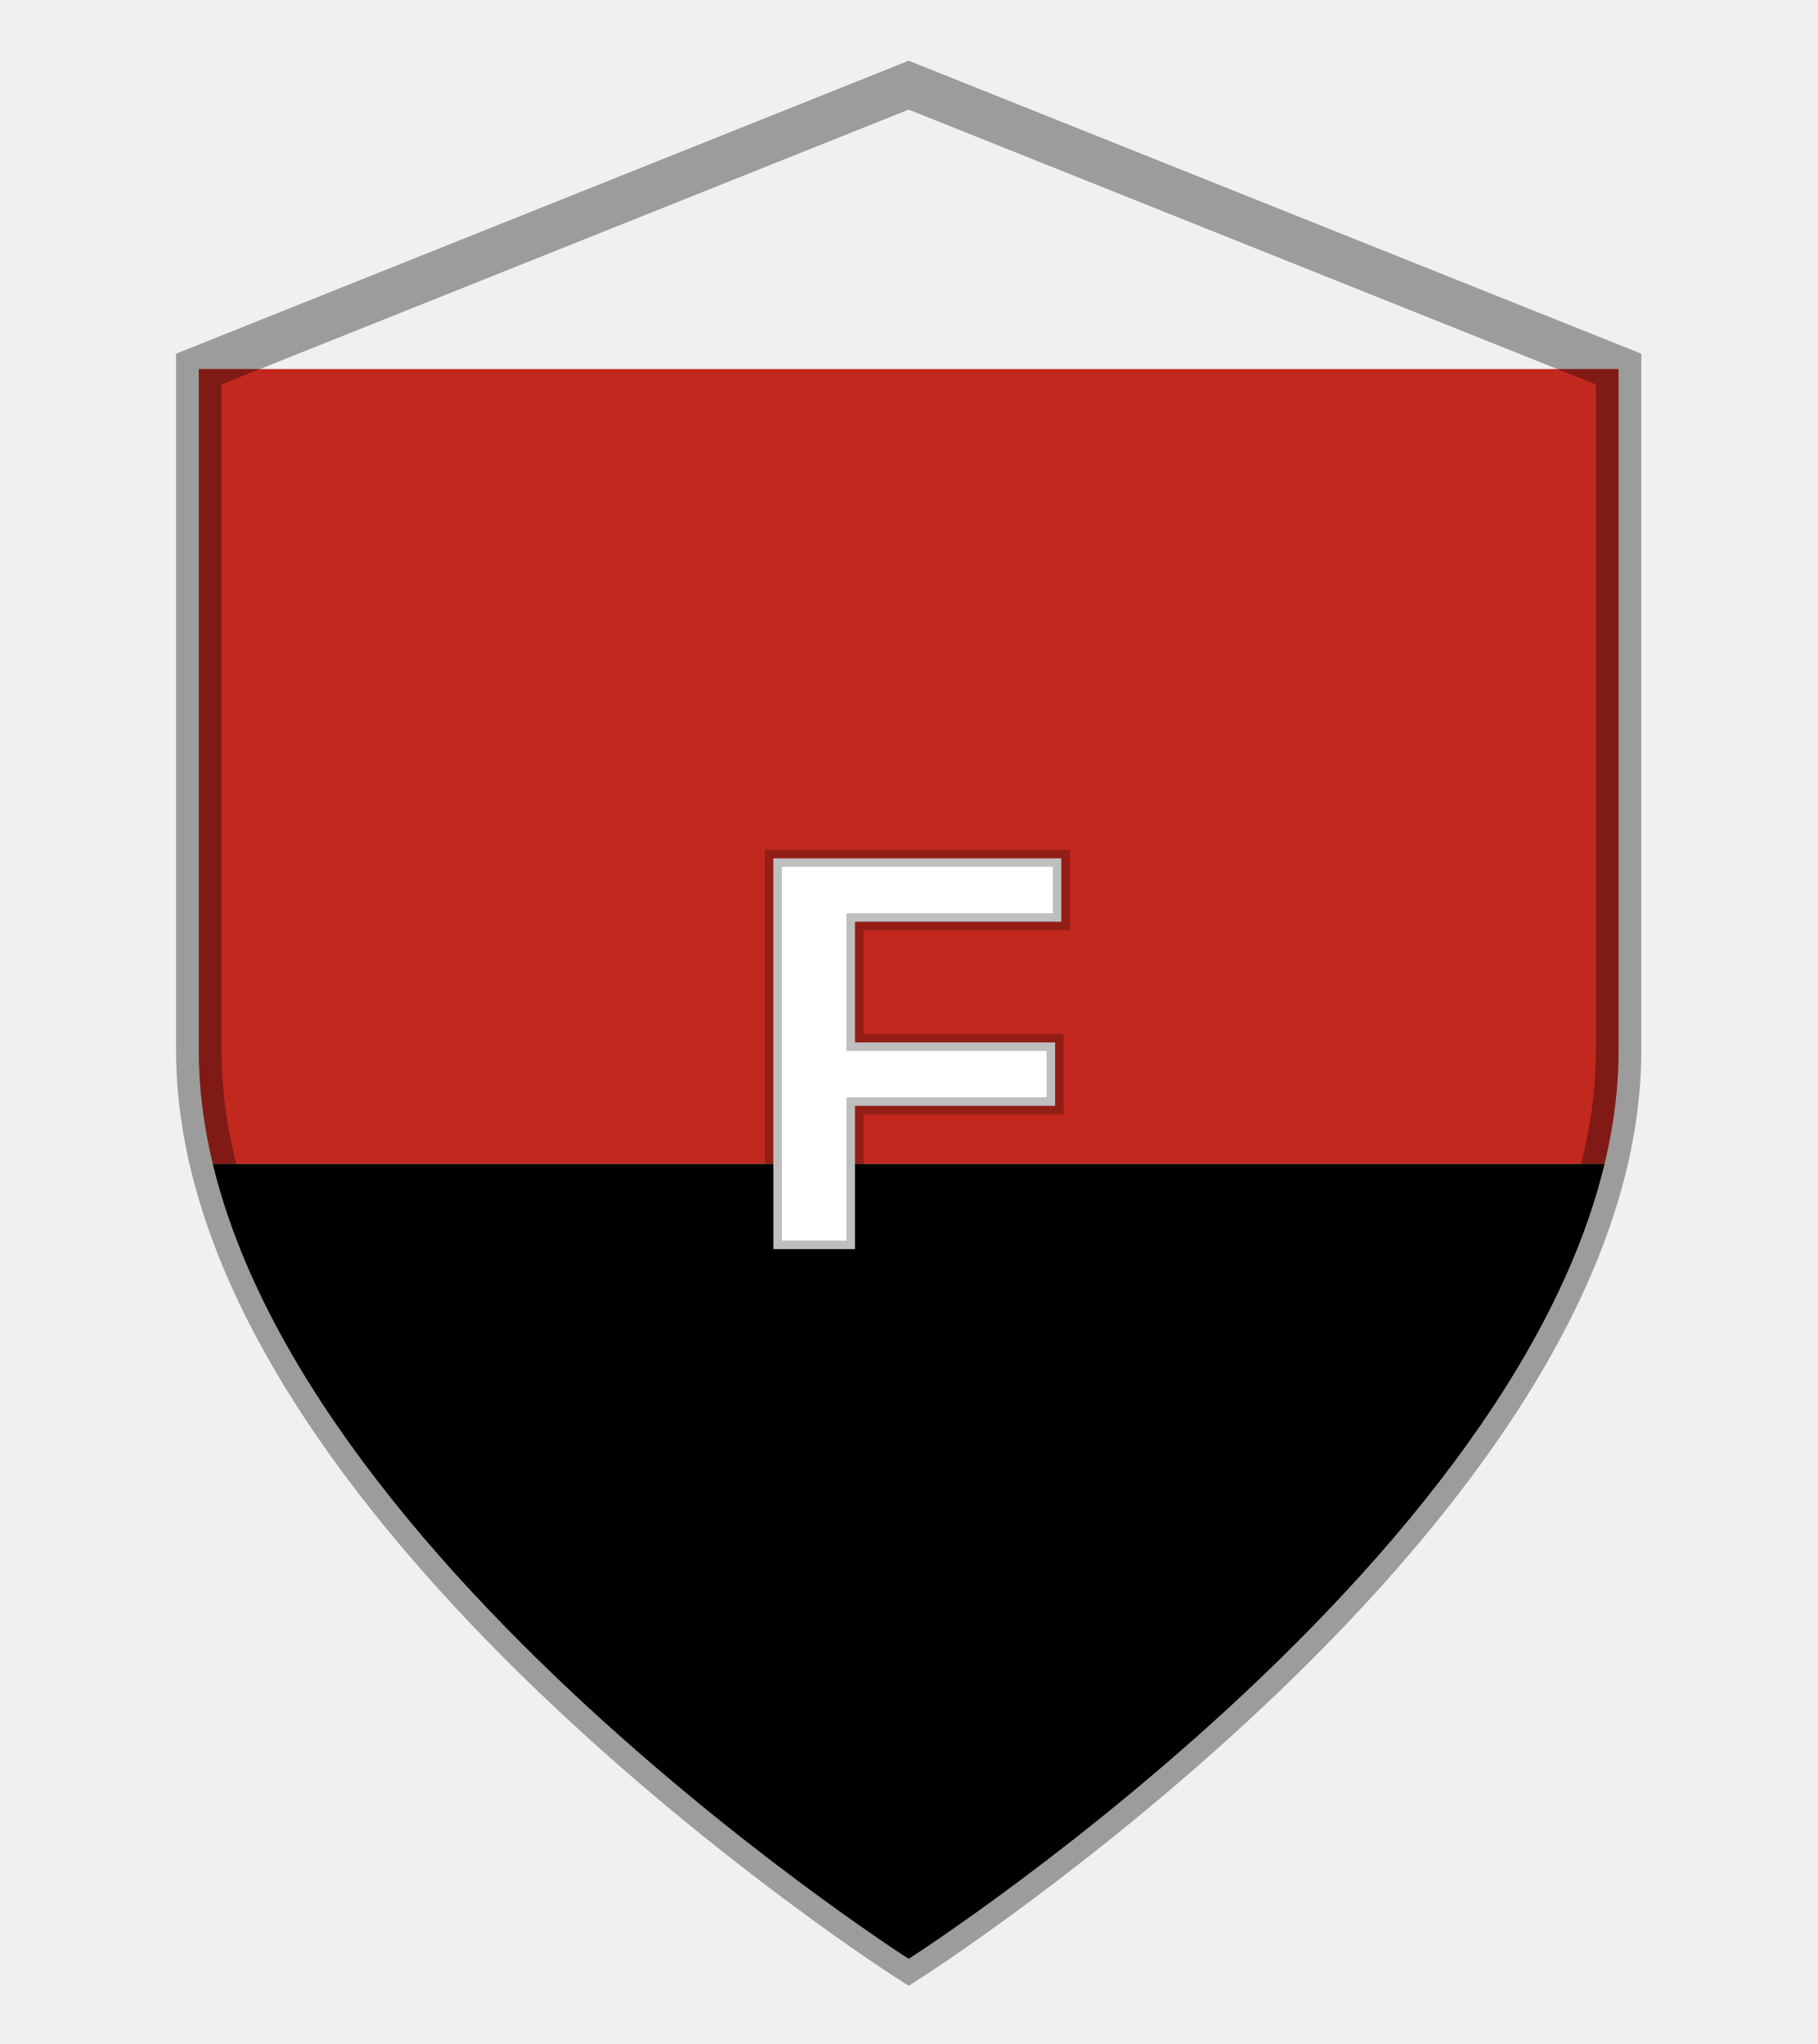
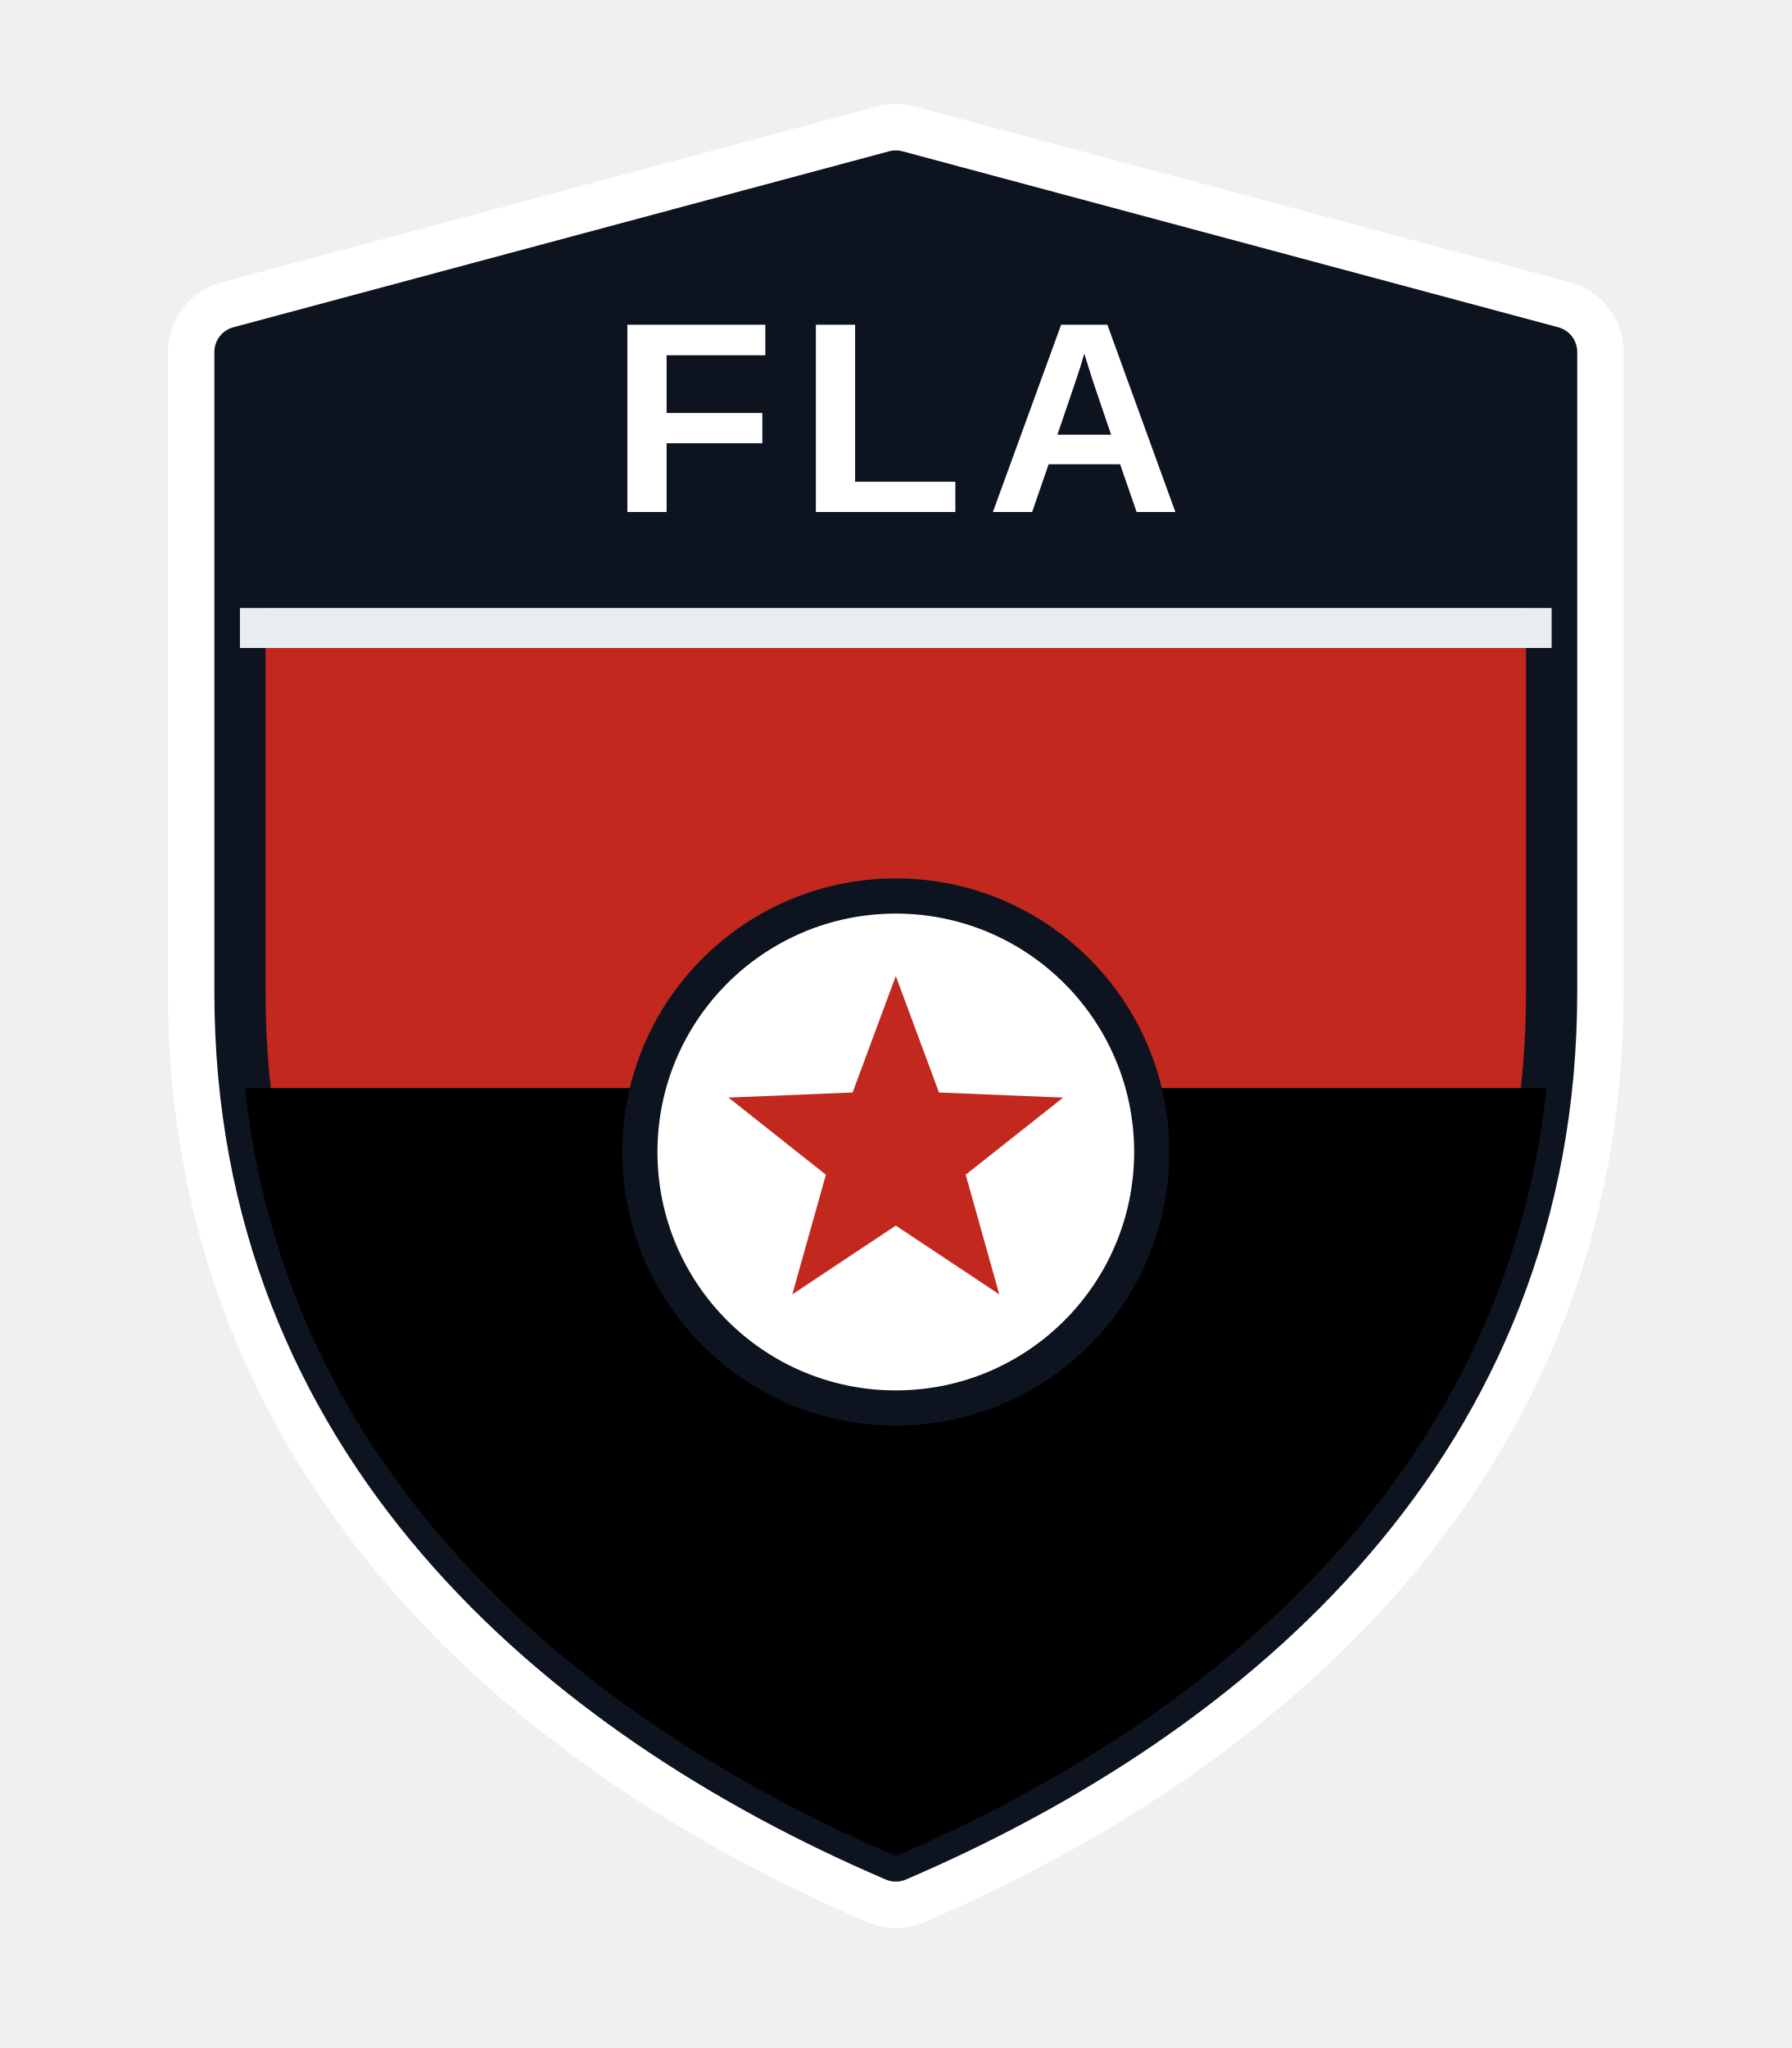
- <svg xmlns="http://www.w3.org/2000/svg" viewBox="0 0 64 72" role="img" aria-label="Flamengo">
+ <svg xmlns="http://www.w3.org/2000/svg" viewBox="-6 -6 112 128" role="img" aria-label="Flamengo" style="background:transparent">
  <defs>
-     <clipPath id="shield-clip">
-       <path d="M32 3 L57 13 L57 37 C57 53 32 69 32 69 C32 69 7 53 7 37 L7 13 Z" />
+     <clipPath id="crest-flamengo-2">
+       <path d="M50 5 L91 16 V56 C91 84 71 101 50 110 C29 101 9 84 9 56 V16 Z" />
    </clipPath>
  </defs>
-   <g clip-path="url(#shield-clip)">
-     <rect x="7" y="13" width="50" height="28" fill="#C3281E" />
-     <rect x="7" y="41" width="50" height="28" fill="#000000" />
+   <path d="M50 5 L91 16 V56 C91 84 71 101 50 110 C29 101 9 84 9 56 V16 Z" fill="#ffffff" stroke="#ffffff" stroke-width="9" stroke-linejoin="round" />
+   <path d="M50 5 L91 16 V56 C91 84 71 101 50 110 C29 101 9 84 9 56 V16 Z" fill="#C3281E" stroke="#0d1420" stroke-width="3.2" stroke-linejoin="round" />
+   <g clip-path="url(#crest-flamengo-2)">
+     <rect x="0" y="62" width="100" height="54" fill="#000000" />
+     <rect x="0" y="0" width="100" height="32" fill="#0d1420" />
+     <rect x="0" y="32" width="100" height="2.5" fill="#e8edf2" />
  </g>
-   <path d="M32 3 L57 13 L57 37 C57 53 32 69 32 69 C32 69 7 53 7 37 L7 13 Z" fill="none" stroke="rgba(0,0,0,.35)" stroke-width="1.6" />
-   <text x="32" y="44" text-anchor="middle" font-family="Barlow Condensed,Arial,sans-serif" font-weight="800" font-size="20" fill="#ffffff" stroke="rgba(0,0,0,.25)" stroke-width=".6">F</text>
+   <text x="50" y="26" text-anchor="middle" font-family="Barlow Condensed, Arial Narrow, Arial, sans-serif" font-weight="800" font-size="17" letter-spacing="1.4" fill="#ffffff">FLA</text>
+   <circle cx="50" cy="66" r="16" fill="#ffffff" stroke="#0d1420" stroke-width="2.2" />
+   <polygon fill="#C3281E" points="50,55 52.7,62.28 60.46,62.6 54.37,67.42 56.47,74.9 50,70.6 43.53,74.9 45.63,67.42 39.54,62.6 47.3,62.28" />
</svg>
